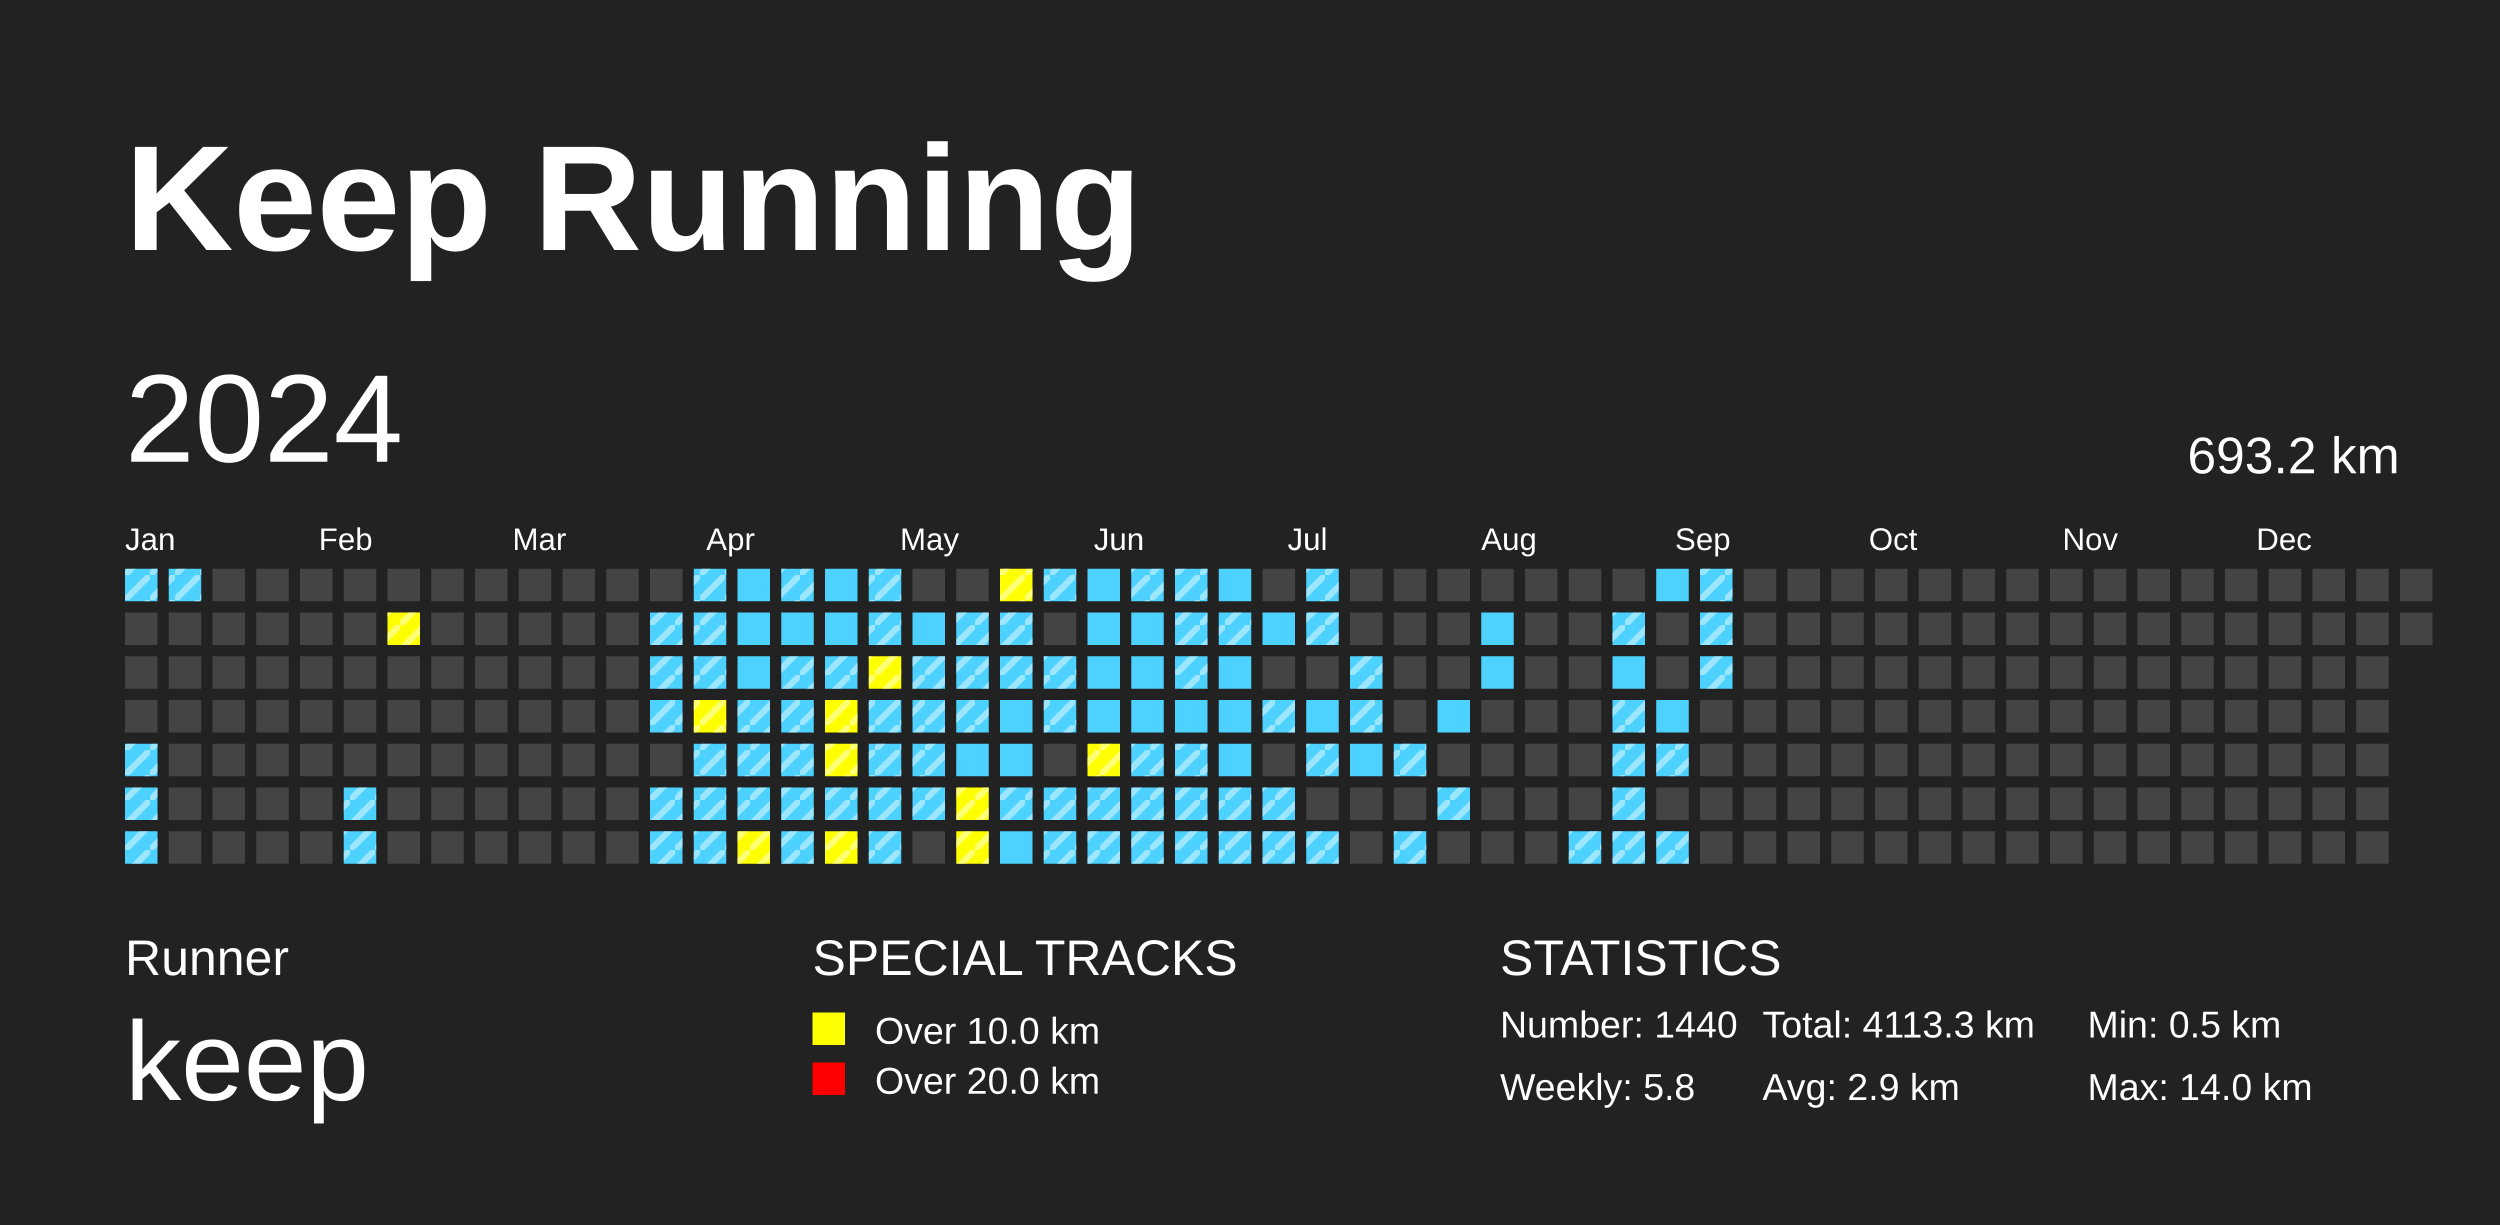
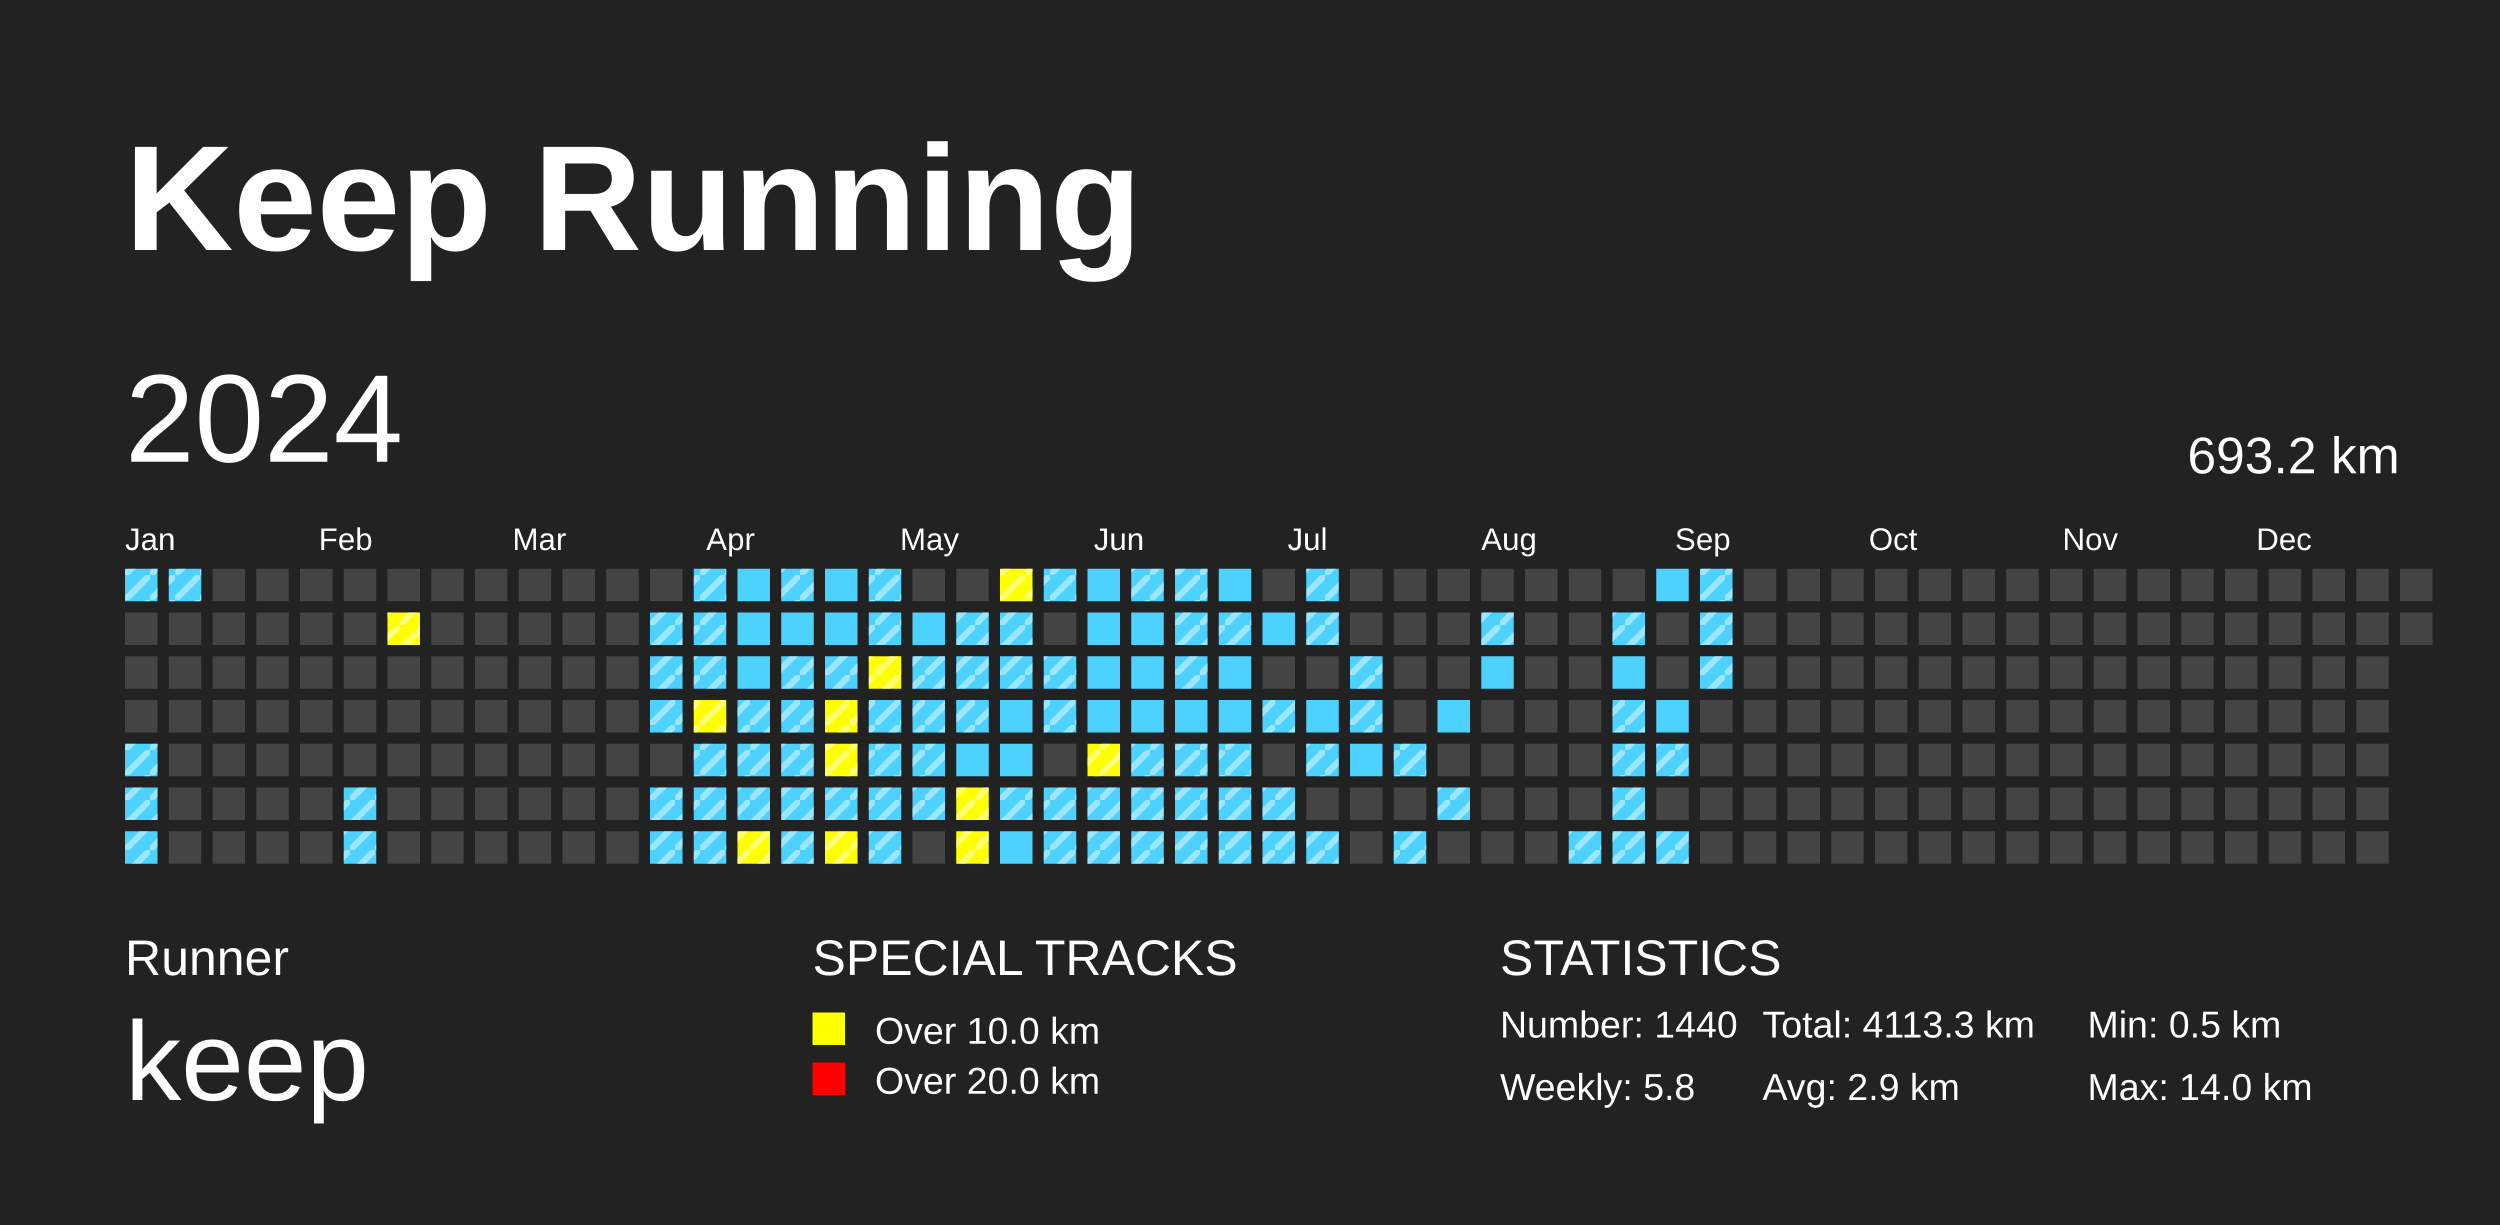
<svg xmlns="http://www.w3.org/2000/svg" baseProfile="full" height="98mm" version="1.1" viewBox="0,0,200,98" width="200mm">
  <defs>
    <pattern height="2" id="indoor-stripe" patternUnits="userSpaceOnUse" width="2">
      <line stroke="white" stroke-opacity="0.45" stroke-width="0.5" x1="0" x2="2" y1="2" y2="0" />
    </pattern>
  </defs>
  <rect fill="#222222" height="98" width="200" x="0" y="0" />
  <text fill="#FFFFFF" style="font-size:12px; font-family:Arial; font-weight:bold;" x="10" y="20">Keep Running</text>
  <text fill="#FFFFFF" style="font-size:4px; font-family:Arial" x="10" y="78">Runner</text>
  <text fill="#FFFFFF" style="font-size:9px; font-family:Arial" x="10" y="88">keep</text>
  <text fill="#FFFFFF" style="font-size:4px; font-family:Arial" x="65" y="78">SPECIAL TRACKS</text>
  <rect fill="yellow" height="2.6" width="2.6" x="65" y="81" />
  <text fill="#FFFFFF" style="font-size:3px; font-family:Arial" x="70" y="83.5">Over 10.0 km</text>
  <rect fill="red" height="2.6" width="2.6" x="65" y="85" />
  <text fill="#FFFFFF" style="font-size:3px; font-family:Arial" x="70" y="87.5">Over 20.0 km</text>
  <text fill="#FFFFFF" style="font-size:4px; font-family:Arial" x="120" y="78">STATISTICS</text>
  <text fill="#FFFFFF" style="font-size:3px; font-family:Arial" x="120" y="83">Number: 1440</text>
  <text fill="#FFFFFF" style="font-size:3px; font-family:Arial" x="120" y="88">Weekly: 5.8</text>
  <text fill="#FFFFFF" style="font-size:3px; font-family:Arial" x="141" y="83">Total: 4113.3 km</text>
  <text fill="#FFFFFF" style="font-size:3px; font-family:Arial" x="141" y="88">Avg: 2.9 km</text>
  <text fill="#FFFFFF" style="font-size:3px; font-family:Arial" x="167" y="83">Min: 0.5 km</text>
  <text fill="#FFFFFF" style="font-size:3px; font-family:Arial" x="167" y="88">Max: 14.0 km</text>
  <text dominant-baseline="hanging" fill="#FFFFFF" style="font-size:10.0px; font-family:Arial;" x="10" y="30">2024</text>
  <text dominant-baseline="hanging" fill="#FFFFFF" style="font-size:4.125px; font-family:Arial;" x="175" y="35">693.2 km</text>
  <text fill="#FFFFFF" style="font-size:2.5px; font-family:Arial" x="10.0" y="44">Jan</text>
  <text fill="#FFFFFF" style="font-size:2.5px; font-family:Arial" x="25.5" y="44">Feb</text>
  <text fill="#FFFFFF" style="font-size:2.5px; font-family:Arial" x="41.0" y="44">Mar</text>
  <text fill="#FFFFFF" style="font-size:2.5px; font-family:Arial" x="56.5" y="44">Apr</text>
  <text fill="#FFFFFF" style="font-size:2.5px; font-family:Arial" x="72.0" y="44">May</text>
  <text fill="#FFFFFF" style="font-size:2.5px; font-family:Arial" x="87.5" y="44">Jun</text>
  <text fill="#FFFFFF" style="font-size:2.5px; font-family:Arial" x="103.0" y="44">Jul</text>
  <text fill="#FFFFFF" style="font-size:2.5px; font-family:Arial" x="118.5" y="44">Aug</text>
  <text fill="#FFFFFF" style="font-size:2.5px; font-family:Arial" x="134.0" y="44">Sep</text>
  <text fill="#FFFFFF" style="font-size:2.5px; font-family:Arial" x="149.5" y="44">Oct</text>
  <text fill="#FFFFFF" style="font-size:2.5px; font-family:Arial" x="165.0" y="44">Nov</text>
  <text fill="#FFFFFF" style="font-size:2.5px; font-family:Arial" x="180.5" y="44">Dec</text>
  <rect fill="#4DD2FF" height="2.6" width="2.6" x="10.0" y="45.5" />
  <rect fill="url(#indoor-stripe)" height="2.6" style="pointer-events: none;" width="2.6" x="10.0" y="45.5" />
  <rect fill="#444444" height="2.6" width="2.6" x="10.0" y="49.0" />
  <rect fill="#444444" height="2.6" width="2.6" x="10.0" y="52.5" />
  <rect fill="#444444" height="2.6" width="2.6" x="10.0" y="56.0" />
  <rect fill="#4DD2FF" height="2.6" width="2.6" x="10.0" y="59.5" />
  <rect fill="url(#indoor-stripe)" height="2.6" style="pointer-events: none;" width="2.6" x="10.0" y="59.5" />
  <rect fill="#4DD2FF" height="2.6" width="2.6" x="10.0" y="63.0" />
  <rect fill="url(#indoor-stripe)" height="2.6" style="pointer-events: none;" width="2.6" x="10.0" y="63.0" />
  <rect fill="#4DD2FF" height="2.6" width="2.6" x="10.0" y="66.5" />
  <rect fill="url(#indoor-stripe)" height="2.6" style="pointer-events: none;" width="2.6" x="10.0" y="66.5" />
  <rect fill="#4DD2FF" height="2.6" width="2.6" x="13.5" y="45.5" />
  <rect fill="url(#indoor-stripe)" height="2.6" style="pointer-events: none;" width="2.6" x="13.5" y="45.5" />
  <rect fill="#444444" height="2.6" width="2.6" x="13.5" y="49.0" />
  <rect fill="#444444" height="2.6" width="2.6" x="13.5" y="52.5" />
  <rect fill="#444444" height="2.6" width="2.6" x="13.5" y="56.0" />
  <rect fill="#444444" height="2.6" width="2.6" x="13.5" y="59.5" />
  <rect fill="#444444" height="2.6" width="2.6" x="13.5" y="63.0" />
  <rect fill="#444444" height="2.6" width="2.6" x="13.5" y="66.5" />
  <rect fill="#444444" height="2.6" width="2.6" x="17.0" y="45.5" />
  <rect fill="#444444" height="2.6" width="2.6" x="17.0" y="49.0" />
  <rect fill="#444444" height="2.6" width="2.6" x="17.0" y="52.5" />
  <rect fill="#444444" height="2.6" width="2.6" x="17.0" y="56.0" />
  <rect fill="#444444" height="2.6" width="2.6" x="17.0" y="59.5" />
  <rect fill="#444444" height="2.6" width="2.6" x="17.0" y="63.0" />
  <rect fill="#444444" height="2.6" width="2.6" x="17.0" y="66.5" />
  <rect fill="#444444" height="2.6" width="2.6" x="20.5" y="45.5" />
  <rect fill="#444444" height="2.6" width="2.6" x="20.5" y="49.0" />
  <rect fill="#444444" height="2.6" width="2.6" x="20.5" y="52.5" />
  <rect fill="#444444" height="2.6" width="2.6" x="20.5" y="56.0" />
  <rect fill="#444444" height="2.6" width="2.6" x="20.5" y="59.5" />
  <rect fill="#444444" height="2.6" width="2.6" x="20.5" y="63.0" />
  <rect fill="#444444" height="2.6" width="2.6" x="20.5" y="66.5" />
  <rect fill="#444444" height="2.6" width="2.6" x="24.0" y="45.5" />
  <rect fill="#444444" height="2.6" width="2.6" x="24.0" y="49.0" />
  <rect fill="#444444" height="2.6" width="2.6" x="24.0" y="52.5" />
  <rect fill="#444444" height="2.6" width="2.6" x="24.0" y="56.0" />
  <rect fill="#444444" height="2.6" width="2.6" x="24.0" y="59.5" />
  <rect fill="#444444" height="2.6" width="2.6" x="24.0" y="63.0" />
  <rect fill="#444444" height="2.6" width="2.6" x="24.0" y="66.5" />
  <rect fill="#444444" height="2.6" width="2.6" x="27.5" y="45.5" />
  <rect fill="#444444" height="2.6" width="2.6" x="27.5" y="49.0" />
  <rect fill="#444444" height="2.6" width="2.6" x="27.5" y="52.5" />
  <rect fill="#444444" height="2.6" width="2.6" x="27.5" y="56.0" />
  <rect fill="#444444" height="2.6" width="2.6" x="27.5" y="59.5" />
  <rect fill="#4DD2FF" height="2.6" width="2.6" x="27.5" y="63.0" />
  <rect fill="url(#indoor-stripe)" height="2.6" style="pointer-events: none;" width="2.6" x="27.5" y="63.0" />
  <rect fill="#4DD2FF" height="2.6" width="2.6" x="27.5" y="66.5" />
  <rect fill="url(#indoor-stripe)" height="2.6" style="pointer-events: none;" width="2.6" x="27.5" y="66.5" />
  <rect fill="#444444" height="2.6" width="2.6" x="31.0" y="45.5" />
  <rect fill="yellow" height="2.6" width="2.6" x="31.0" y="49.0" />
  <rect fill="url(#indoor-stripe)" height="2.6" style="pointer-events: none;" width="2.6" x="31.0" y="49.0" />
  <rect fill="#444444" height="2.6" width="2.6" x="31.0" y="52.5" />
  <rect fill="#444444" height="2.6" width="2.6" x="31.0" y="56.0" />
  <rect fill="#444444" height="2.6" width="2.6" x="31.0" y="59.5" />
  <rect fill="#444444" height="2.6" width="2.6" x="31.0" y="63.0" />
  <rect fill="#444444" height="2.6" width="2.6" x="31.0" y="66.5" />
  <rect fill="#444444" height="2.6" width="2.6" x="34.5" y="45.5" />
  <rect fill="#444444" height="2.6" width="2.6" x="34.5" y="49.0" />
  <rect fill="#444444" height="2.6" width="2.6" x="34.5" y="52.5" />
  <rect fill="#444444" height="2.6" width="2.6" x="34.5" y="56.0" />
  <rect fill="#444444" height="2.6" width="2.6" x="34.5" y="59.5" />
  <rect fill="#444444" height="2.6" width="2.6" x="34.5" y="63.0" />
  <rect fill="#444444" height="2.6" width="2.6" x="34.5" y="66.5" />
  <rect fill="#444444" height="2.6" width="2.6" x="38.0" y="45.5" />
  <rect fill="#444444" height="2.6" width="2.6" x="38.0" y="49.0" />
  <rect fill="#444444" height="2.6" width="2.6" x="38.0" y="52.5" />
  <rect fill="#444444" height="2.6" width="2.6" x="38.0" y="56.0" />
  <rect fill="#444444" height="2.6" width="2.6" x="38.0" y="59.5" />
  <rect fill="#444444" height="2.6" width="2.6" x="38.0" y="63.0" />
  <rect fill="#444444" height="2.6" width="2.6" x="38.0" y="66.5" />
  <rect fill="#444444" height="2.6" width="2.6" x="41.5" y="45.5" />
  <rect fill="#444444" height="2.6" width="2.6" x="41.5" y="49.0" />
  <rect fill="#444444" height="2.6" width="2.6" x="41.5" y="52.5" />
  <rect fill="#444444" height="2.6" width="2.6" x="41.5" y="56.0" />
  <rect fill="#444444" height="2.6" width="2.6" x="41.5" y="59.5" />
  <rect fill="#444444" height="2.6" width="2.6" x="41.5" y="63.0" />
  <rect fill="#444444" height="2.6" width="2.6" x="41.5" y="66.5" />
  <rect fill="#444444" height="2.6" width="2.6" x="45.0" y="45.5" />
  <rect fill="#444444" height="2.6" width="2.6" x="45.0" y="49.0" />
  <rect fill="#444444" height="2.6" width="2.6" x="45.0" y="52.5" />
  <rect fill="#444444" height="2.6" width="2.6" x="45.0" y="56.0" />
  <rect fill="#444444" height="2.6" width="2.6" x="45.0" y="59.5" />
  <rect fill="#444444" height="2.6" width="2.6" x="45.0" y="63.0" />
  <rect fill="#444444" height="2.6" width="2.6" x="45.0" y="66.5" />
  <rect fill="#444444" height="2.6" width="2.6" x="48.5" y="45.5" />
  <rect fill="#444444" height="2.6" width="2.6" x="48.5" y="49.0" />
  <rect fill="#444444" height="2.6" width="2.6" x="48.5" y="52.5" />
  <rect fill="#444444" height="2.6" width="2.6" x="48.5" y="56.0" />
  <rect fill="#444444" height="2.6" width="2.6" x="48.5" y="59.5" />
  <rect fill="#444444" height="2.6" width="2.6" x="48.5" y="63.0" />
  <rect fill="#444444" height="2.6" width="2.6" x="48.5" y="66.5" />
  <rect fill="#444444" height="2.6" width="2.6" x="52.0" y="45.5" />
  <rect fill="#4DD2FF" height="2.6" width="2.6" x="52.0" y="49.0" />
  <rect fill="url(#indoor-stripe)" height="2.6" style="pointer-events: none;" width="2.6" x="52.0" y="49.0" />
  <rect fill="#4DD2FF" height="2.6" width="2.6" x="52.0" y="52.5" />
  <rect fill="url(#indoor-stripe)" height="2.6" style="pointer-events: none;" width="2.6" x="52.0" y="52.5" />
  <rect fill="#4DD2FF" height="2.6" width="2.6" x="52.0" y="56.0" />
  <rect fill="url(#indoor-stripe)" height="2.6" style="pointer-events: none;" width="2.6" x="52.0" y="56.0" />
  <rect fill="#444444" height="2.6" width="2.6" x="52.0" y="59.5" />
  <rect fill="#4DD2FF" height="2.6" width="2.6" x="52.0" y="63.0" />
  <rect fill="url(#indoor-stripe)" height="2.6" style="pointer-events: none;" width="2.6" x="52.0" y="63.0" />
  <rect fill="#4DD2FF" height="2.6" width="2.6" x="52.0" y="66.5" />
  <rect fill="url(#indoor-stripe)" height="2.6" style="pointer-events: none;" width="2.6" x="52.0" y="66.5" />
  <rect fill="#4DD2FF" height="2.6" width="2.6" x="55.5" y="45.5" />
  <rect fill="url(#indoor-stripe)" height="2.6" style="pointer-events: none;" width="2.6" x="55.5" y="45.5" />
  <rect fill="#4DD2FF" height="2.6" width="2.6" x="55.5" y="49.0" />
  <rect fill="url(#indoor-stripe)" height="2.6" style="pointer-events: none;" width="2.6" x="55.5" y="49.0" />
  <rect fill="#4DD2FF" height="2.6" width="2.6" x="55.5" y="52.5" />
  <rect fill="url(#indoor-stripe)" height="2.6" style="pointer-events: none;" width="2.6" x="55.5" y="52.5" />
  <rect fill="yellow" height="2.6" width="2.6" x="55.5" y="56.0" />
  <rect fill="url(#indoor-stripe)" height="2.6" style="pointer-events: none;" width="2.6" x="55.5" y="56.0" />
  <rect fill="#4DD2FF" height="2.6" width="2.6" x="55.5" y="59.5" />
  <rect fill="url(#indoor-stripe)" height="2.6" style="pointer-events: none;" width="2.6" x="55.5" y="59.5" />
  <rect fill="#4DD2FF" height="2.6" width="2.6" x="55.5" y="63.0" />
  <rect fill="url(#indoor-stripe)" height="2.6" style="pointer-events: none;" width="2.6" x="55.5" y="63.0" />
  <rect fill="#4DD2FF" height="2.6" width="2.6" x="55.5" y="66.5" />
  <rect fill="url(#indoor-stripe)" height="2.6" style="pointer-events: none;" width="2.6" x="55.5" y="66.5" />
  <rect fill="#4DD2FF" height="2.6" width="2.6" x="59.0" y="45.5" />
  <rect fill="#4DD2FF" height="2.6" width="2.6" x="59.0" y="49.0" />
  <rect fill="#4DD2FF" height="2.6" width="2.6" x="59.0" y="52.5" />
  <rect fill="#4DD2FF" height="2.6" width="2.6" x="59.0" y="56.0" />
  <rect fill="url(#indoor-stripe)" height="2.6" style="pointer-events: none;" width="2.6" x="59.0" y="56.0" />
  <rect fill="#4DD2FF" height="2.6" width="2.6" x="59.0" y="59.5" />
  <rect fill="url(#indoor-stripe)" height="2.6" style="pointer-events: none;" width="2.6" x="59.0" y="59.5" />
  <rect fill="#4DD2FF" height="2.6" width="2.6" x="59.0" y="63.0" />
  <rect fill="url(#indoor-stripe)" height="2.6" style="pointer-events: none;" width="2.6" x="59.0" y="63.0" />
  <rect fill="yellow" height="2.6" width="2.6" x="59.0" y="66.5" />
  <rect fill="url(#indoor-stripe)" height="2.6" style="pointer-events: none;" width="2.6" x="59.0" y="66.5" />
  <rect fill="#4DD2FF" height="2.6" width="2.6" x="62.5" y="45.5" />
  <rect fill="url(#indoor-stripe)" height="2.6" style="pointer-events: none;" width="2.6" x="62.5" y="45.5" />
  <rect fill="#4DD2FF" height="2.6" width="2.6" x="62.5" y="49.0" />
  <rect fill="#4DD2FF" height="2.6" width="2.6" x="62.5" y="52.5" />
  <rect fill="url(#indoor-stripe)" height="2.6" style="pointer-events: none;" width="2.6" x="62.5" y="52.5" />
  <rect fill="#4DD2FF" height="2.6" width="2.6" x="62.5" y="56.0" />
  <rect fill="url(#indoor-stripe)" height="2.6" style="pointer-events: none;" width="2.6" x="62.5" y="56.0" />
  <rect fill="#4DD2FF" height="2.6" width="2.6" x="62.5" y="59.5" />
  <rect fill="url(#indoor-stripe)" height="2.6" style="pointer-events: none;" width="2.6" x="62.5" y="59.5" />
  <rect fill="#4DD2FF" height="2.6" width="2.6" x="62.5" y="63.0" />
  <rect fill="url(#indoor-stripe)" height="2.6" style="pointer-events: none;" width="2.6" x="62.5" y="63.0" />
  <rect fill="#4DD2FF" height="2.6" width="2.6" x="62.5" y="66.5" />
  <rect fill="url(#indoor-stripe)" height="2.6" style="pointer-events: none;" width="2.6" x="62.5" y="66.5" />
  <rect fill="#4DD2FF" height="2.6" width="2.6" x="66.0" y="45.5" />
  <rect fill="#4DD2FF" height="2.6" width="2.6" x="66.0" y="49.0" />
  <rect fill="#4DD2FF" height="2.6" width="2.6" x="66.0" y="52.5" />
  <rect fill="url(#indoor-stripe)" height="2.6" style="pointer-events: none;" width="2.6" x="66.0" y="52.5" />
  <rect fill="yellow" height="2.6" width="2.6" x="66.0" y="56.0" />
  <rect fill="url(#indoor-stripe)" height="2.6" style="pointer-events: none;" width="2.6" x="66.0" y="56.0" />
  <rect fill="yellow" height="2.6" width="2.6" x="66.0" y="59.5" />
  <rect fill="url(#indoor-stripe)" height="2.6" style="pointer-events: none;" width="2.6" x="66.0" y="59.5" />
  <rect fill="#4DD2FF" height="2.6" width="2.6" x="66.0" y="63.0" />
  <rect fill="url(#indoor-stripe)" height="2.6" style="pointer-events: none;" width="2.6" x="66.0" y="63.0" />
  <rect fill="yellow" height="2.6" width="2.6" x="66.0" y="66.5" />
  <rect fill="url(#indoor-stripe)" height="2.6" style="pointer-events: none;" width="2.6" x="66.0" y="66.5" />
  <rect fill="#4DD2FF" height="2.6" width="2.6" x="69.5" y="45.5" />
  <rect fill="url(#indoor-stripe)" height="2.6" style="pointer-events: none;" width="2.6" x="69.5" y="45.5" />
  <rect fill="#4DD2FF" height="2.6" width="2.6" x="69.5" y="49.0" />
  <rect fill="url(#indoor-stripe)" height="2.6" style="pointer-events: none;" width="2.6" x="69.5" y="49.0" />
  <rect fill="yellow" height="2.6" width="2.6" x="69.5" y="52.5" />
  <rect fill="url(#indoor-stripe)" height="2.6" style="pointer-events: none;" width="2.6" x="69.5" y="52.5" />
  <rect fill="#4DD2FF" height="2.6" width="2.6" x="69.5" y="56.0" />
  <rect fill="url(#indoor-stripe)" height="2.6" style="pointer-events: none;" width="2.6" x="69.5" y="56.0" />
  <rect fill="#4DD2FF" height="2.6" width="2.6" x="69.5" y="59.5" />
  <rect fill="url(#indoor-stripe)" height="2.6" style="pointer-events: none;" width="2.6" x="69.5" y="59.5" />
  <rect fill="#4DD2FF" height="2.6" width="2.6" x="69.5" y="63.0" />
  <rect fill="url(#indoor-stripe)" height="2.6" style="pointer-events: none;" width="2.6" x="69.5" y="63.0" />
  <rect fill="#4DD2FF" height="2.6" width="2.6" x="69.5" y="66.5" />
  <rect fill="url(#indoor-stripe)" height="2.6" style="pointer-events: none;" width="2.6" x="69.5" y="66.5" />
  <rect fill="#444444" height="2.6" width="2.6" x="73.0" y="45.5" />
  <rect fill="#4DD2FF" height="2.6" width="2.6" x="73.0" y="49.0" />
  <rect fill="#4DD2FF" height="2.6" width="2.6" x="73.0" y="52.5" />
  <rect fill="url(#indoor-stripe)" height="2.6" style="pointer-events: none;" width="2.6" x="73.0" y="52.5" />
  <rect fill="#4DD2FF" height="2.6" width="2.6" x="73.0" y="56.0" />
  <rect fill="url(#indoor-stripe)" height="2.6" style="pointer-events: none;" width="2.6" x="73.0" y="56.0" />
  <rect fill="#4DD2FF" height="2.6" width="2.6" x="73.0" y="59.5" />
  <rect fill="url(#indoor-stripe)" height="2.6" style="pointer-events: none;" width="2.6" x="73.0" y="59.5" />
  <rect fill="#4DD2FF" height="2.6" width="2.6" x="73.0" y="63.0" />
  <rect fill="url(#indoor-stripe)" height="2.6" style="pointer-events: none;" width="2.6" x="73.0" y="63.0" />
  <rect fill="#444444" height="2.6" width="2.6" x="73.0" y="66.5" />
  <rect fill="#444444" height="2.6" width="2.6" x="76.5" y="45.5" />
  <rect fill="#4DD2FF" height="2.6" width="2.6" x="76.5" y="49.0" />
  <rect fill="url(#indoor-stripe)" height="2.6" style="pointer-events: none;" width="2.6" x="76.5" y="49.0" />
  <rect fill="#4DD2FF" height="2.6" width="2.6" x="76.5" y="52.5" />
  <rect fill="url(#indoor-stripe)" height="2.6" style="pointer-events: none;" width="2.6" x="76.5" y="52.5" />
  <rect fill="#4DD2FF" height="2.6" width="2.6" x="76.5" y="56.0" />
  <rect fill="url(#indoor-stripe)" height="2.6" style="pointer-events: none;" width="2.6" x="76.5" y="56.0" />
  <rect fill="#4DD2FF" height="2.6" width="2.6" x="76.5" y="59.5" />
  <rect fill="yellow" height="2.6" width="2.6" x="76.5" y="63.0" />
  <rect fill="url(#indoor-stripe)" height="2.6" style="pointer-events: none;" width="2.6" x="76.5" y="63.0" />
  <rect fill="yellow" height="2.6" width="2.6" x="76.5" y="66.5" />
  <rect fill="url(#indoor-stripe)" height="2.6" style="pointer-events: none;" width="2.6" x="76.5" y="66.5" />
  <rect fill="yellow" height="2.6" width="2.6" x="80.0" y="45.5" />
  <rect fill="url(#indoor-stripe)" height="2.6" style="pointer-events: none;" width="2.6" x="80.0" y="45.5" />
  <rect fill="#4DD2FF" height="2.6" width="2.6" x="80.0" y="49.0" />
  <rect fill="url(#indoor-stripe)" height="2.6" style="pointer-events: none;" width="2.6" x="80.0" y="49.0" />
  <rect fill="#4DD2FF" height="2.6" width="2.6" x="80.0" y="52.5" />
  <rect fill="url(#indoor-stripe)" height="2.6" style="pointer-events: none;" width="2.6" x="80.0" y="52.5" />
  <rect fill="#4DD2FF" height="2.6" width="2.6" x="80.0" y="56.0" />
  <rect fill="#4DD2FF" height="2.6" width="2.6" x="80.0" y="59.5" />
  <rect fill="#4DD2FF" height="2.6" width="2.6" x="80.0" y="63.0" />
  <rect fill="url(#indoor-stripe)" height="2.6" style="pointer-events: none;" width="2.6" x="80.0" y="63.0" />
  <rect fill="#4DD2FF" height="2.6" width="2.6" x="80.0" y="66.5" />
  <rect fill="#4DD2FF" height="2.6" width="2.6" x="83.5" y="45.5" />
  <rect fill="url(#indoor-stripe)" height="2.6" style="pointer-events: none;" width="2.6" x="83.5" y="45.5" />
  <rect fill="#444444" height="2.6" width="2.6" x="83.5" y="49.0" />
  <rect fill="#4DD2FF" height="2.6" width="2.6" x="83.5" y="52.5" />
  <rect fill="url(#indoor-stripe)" height="2.6" style="pointer-events: none;" width="2.6" x="83.5" y="52.5" />
  <rect fill="#4DD2FF" height="2.6" width="2.6" x="83.5" y="56.0" />
  <rect fill="url(#indoor-stripe)" height="2.6" style="pointer-events: none;" width="2.6" x="83.5" y="56.0" />
  <rect fill="#444444" height="2.6" width="2.6" x="83.5" y="59.5" />
  <rect fill="#4DD2FF" height="2.6" width="2.6" x="83.5" y="63.0" />
  <rect fill="url(#indoor-stripe)" height="2.6" style="pointer-events: none;" width="2.6" x="83.5" y="63.0" />
  <rect fill="#4DD2FF" height="2.6" width="2.6" x="83.5" y="66.5" />
  <rect fill="url(#indoor-stripe)" height="2.6" style="pointer-events: none;" width="2.6" x="83.5" y="66.5" />
  <rect fill="#4DD2FF" height="2.6" width="2.6" x="87.0" y="45.5" />
  <rect fill="#4DD2FF" height="2.6" width="2.6" x="87.0" y="49.0" />
  <rect fill="#4DD2FF" height="2.6" width="2.6" x="87.0" y="52.5" />
  <rect fill="#4DD2FF" height="2.6" width="2.6" x="87.0" y="56.0" />
  <rect fill="yellow" height="2.6" width="2.6" x="87.0" y="59.5" />
  <rect fill="url(#indoor-stripe)" height="2.6" style="pointer-events: none;" width="2.6" x="87.0" y="59.5" />
  <rect fill="#4DD2FF" height="2.6" width="2.6" x="87.0" y="63.0" />
  <rect fill="url(#indoor-stripe)" height="2.6" style="pointer-events: none;" width="2.6" x="87.0" y="63.0" />
  <rect fill="#4DD2FF" height="2.6" width="2.6" x="87.0" y="66.5" />
  <rect fill="url(#indoor-stripe)" height="2.6" style="pointer-events: none;" width="2.6" x="87.0" y="66.5" />
  <rect fill="#4DD2FF" height="2.6" width="2.6" x="90.5" y="45.5" />
  <rect fill="url(#indoor-stripe)" height="2.6" style="pointer-events: none;" width="2.6" x="90.5" y="45.5" />
  <rect fill="#4DD2FF" height="2.6" width="2.6" x="90.5" y="49.0" />
  <rect fill="#4DD2FF" height="2.6" width="2.6" x="90.5" y="52.5" />
  <rect fill="#4DD2FF" height="2.6" width="2.6" x="90.5" y="56.0" />
  <rect fill="#4DD2FF" height="2.6" width="2.6" x="90.5" y="59.5" />
  <rect fill="url(#indoor-stripe)" height="2.6" style="pointer-events: none;" width="2.6" x="90.5" y="59.5" />
  <rect fill="#4DD2FF" height="2.6" width="2.6" x="90.5" y="63.0" />
  <rect fill="url(#indoor-stripe)" height="2.6" style="pointer-events: none;" width="2.6" x="90.5" y="63.0" />
  <rect fill="#4DD2FF" height="2.6" width="2.6" x="90.5" y="66.5" />
  <rect fill="url(#indoor-stripe)" height="2.6" style="pointer-events: none;" width="2.6" x="90.5" y="66.5" />
  <rect fill="#4DD2FF" height="2.6" width="2.6" x="94.0" y="45.5" />
  <rect fill="url(#indoor-stripe)" height="2.6" style="pointer-events: none;" width="2.6" x="94.0" y="45.5" />
  <rect fill="#4DD2FF" height="2.6" width="2.6" x="94.0" y="49.0" />
  <rect fill="url(#indoor-stripe)" height="2.6" style="pointer-events: none;" width="2.6" x="94.0" y="49.0" />
  <rect fill="#4DD2FF" height="2.6" width="2.6" x="94.0" y="52.5" />
  <rect fill="url(#indoor-stripe)" height="2.6" style="pointer-events: none;" width="2.6" x="94.0" y="52.5" />
  <rect fill="#4DD2FF" height="2.6" width="2.6" x="94.0" y="56.0" />
  <rect fill="#4DD2FF" height="2.6" width="2.6" x="94.0" y="59.5" />
  <rect fill="url(#indoor-stripe)" height="2.6" style="pointer-events: none;" width="2.6" x="94.0" y="59.5" />
  <rect fill="#4DD2FF" height="2.6" width="2.6" x="94.0" y="63.0" />
  <rect fill="url(#indoor-stripe)" height="2.6" style="pointer-events: none;" width="2.6" x="94.0" y="63.0" />
  <rect fill="#4DD2FF" height="2.6" width="2.6" x="94.0" y="66.5" />
  <rect fill="url(#indoor-stripe)" height="2.6" style="pointer-events: none;" width="2.6" x="94.0" y="66.5" />
  <rect fill="#4DD2FF" height="2.6" width="2.6" x="97.5" y="45.5" />
  <rect fill="#4DD2FF" height="2.6" width="2.6" x="97.5" y="49.0" />
  <rect fill="url(#indoor-stripe)" height="2.6" style="pointer-events: none;" width="2.6" x="97.5" y="49.0" />
  <rect fill="#4DD2FF" height="2.6" width="2.6" x="97.5" y="52.5" />
  <rect fill="#4DD2FF" height="2.6" width="2.6" x="97.5" y="56.0" />
  <rect fill="#4DD2FF" height="2.6" width="2.6" x="97.5" y="59.5" />
+   <rect fill="url(#indoor-stripe)" height="2.6" style="pointer-events: none;" width="2.6" x="97.5" y="59.5" />
  <rect fill="#4DD2FF" height="2.6" width="2.6" x="97.5" y="63.0" />
  <rect fill="url(#indoor-stripe)" height="2.6" style="pointer-events: none;" width="2.6" x="97.5" y="63.0" />
  <rect fill="#4DD2FF" height="2.6" width="2.6" x="97.5" y="66.5" />
  <rect fill="url(#indoor-stripe)" height="2.6" style="pointer-events: none;" width="2.6" x="97.5" y="66.5" />
  <rect fill="#444444" height="2.6" width="2.6" x="101.0" y="45.5" />
  <rect fill="#4DD2FF" height="2.6" width="2.6" x="101.0" y="49.0" />
  <rect fill="#444444" height="2.6" width="2.6" x="101.0" y="52.5" />
  <rect fill="#4DD2FF" height="2.6" width="2.6" x="101.0" y="56.0" />
  <rect fill="url(#indoor-stripe)" height="2.6" style="pointer-events: none;" width="2.6" x="101.0" y="56.0" />
  <rect fill="#444444" height="2.6" width="2.6" x="101.0" y="59.5" />
  <rect fill="#4DD2FF" height="2.6" width="2.6" x="101.0" y="63.0" />
  <rect fill="url(#indoor-stripe)" height="2.6" style="pointer-events: none;" width="2.6" x="101.0" y="63.0" />
  <rect fill="#4DD2FF" height="2.6" width="2.6" x="101.0" y="66.5" />
  <rect fill="url(#indoor-stripe)" height="2.6" style="pointer-events: none;" width="2.6" x="101.0" y="66.5" />
  <rect fill="#4DD2FF" height="2.6" width="2.6" x="104.5" y="45.5" />
  <rect fill="url(#indoor-stripe)" height="2.6" style="pointer-events: none;" width="2.6" x="104.5" y="45.5" />
  <rect fill="#4DD2FF" height="2.6" width="2.6" x="104.5" y="49.0" />
  <rect fill="url(#indoor-stripe)" height="2.6" style="pointer-events: none;" width="2.6" x="104.5" y="49.0" />
  <rect fill="#444444" height="2.6" width="2.6" x="104.5" y="52.5" />
  <rect fill="#4DD2FF" height="2.6" width="2.6" x="104.5" y="56.0" />
  <rect fill="#4DD2FF" height="2.6" width="2.6" x="104.5" y="59.5" />
  <rect fill="url(#indoor-stripe)" height="2.6" style="pointer-events: none;" width="2.6" x="104.5" y="59.5" />
  <rect fill="#444444" height="2.6" width="2.6" x="104.5" y="63.0" />
  <rect fill="#4DD2FF" height="2.6" width="2.6" x="104.5" y="66.5" />
  <rect fill="url(#indoor-stripe)" height="2.6" style="pointer-events: none;" width="2.6" x="104.5" y="66.5" />
  <rect fill="#444444" height="2.6" width="2.6" x="108.0" y="45.5" />
  <rect fill="#444444" height="2.6" width="2.6" x="108.0" y="49.0" />
  <rect fill="#4DD2FF" height="2.6" width="2.6" x="108.0" y="52.5" />
  <rect fill="url(#indoor-stripe)" height="2.6" style="pointer-events: none;" width="2.6" x="108.0" y="52.5" />
  <rect fill="#4DD2FF" height="2.6" width="2.6" x="108.0" y="56.0" />
  <rect fill="url(#indoor-stripe)" height="2.6" style="pointer-events: none;" width="2.6" x="108.0" y="56.0" />
  <rect fill="#4DD2FF" height="2.6" width="2.6" x="108.0" y="59.5" />
  <rect fill="#444444" height="2.6" width="2.6" x="108.0" y="63.0" />
  <rect fill="#444444" height="2.6" width="2.6" x="108.0" y="66.5" />
  <rect fill="#444444" height="2.6" width="2.6" x="111.5" y="45.5" />
  <rect fill="#444444" height="2.6" width="2.6" x="111.5" y="49.0" />
  <rect fill="#444444" height="2.6" width="2.6" x="111.5" y="52.5" />
  <rect fill="#444444" height="2.6" width="2.6" x="111.5" y="56.0" />
  <rect fill="#4DD2FF" height="2.6" width="2.6" x="111.5" y="59.5" />
  <rect fill="url(#indoor-stripe)" height="2.6" style="pointer-events: none;" width="2.6" x="111.5" y="59.5" />
  <rect fill="#444444" height="2.6" width="2.6" x="111.5" y="63.0" />
  <rect fill="#4DD2FF" height="2.6" width="2.6" x="111.5" y="66.5" />
  <rect fill="url(#indoor-stripe)" height="2.6" style="pointer-events: none;" width="2.6" x="111.5" y="66.5" />
  <rect fill="#444444" height="2.6" width="2.6" x="115.0" y="45.5" />
  <rect fill="#444444" height="2.6" width="2.6" x="115.0" y="49.0" />
  <rect fill="#444444" height="2.6" width="2.6" x="115.0" y="52.5" />
  <rect fill="#4DD2FF" height="2.6" width="2.6" x="115.0" y="56.0" />
  <rect fill="#444444" height="2.6" width="2.6" x="115.0" y="59.5" />
  <rect fill="#4DD2FF" height="2.6" width="2.6" x="115.0" y="63.0" />
  <rect fill="url(#indoor-stripe)" height="2.6" style="pointer-events: none;" width="2.6" x="115.0" y="63.0" />
  <rect fill="#444444" height="2.6" width="2.6" x="115.0" y="66.5" />
  <rect fill="#444444" height="2.6" width="2.6" x="118.5" y="45.5" />
  <rect fill="#4DD2FF" height="2.6" width="2.6" x="118.5" y="49.0" />
+   <rect fill="url(#indoor-stripe)" height="2.6" style="pointer-events: none;" width="2.6" x="118.5" y="49.0" />
  <rect fill="#4DD2FF" height="2.6" width="2.6" x="118.5" y="52.5" />
  <rect fill="#444444" height="2.6" width="2.6" x="118.5" y="56.0" />
  <rect fill="#444444" height="2.6" width="2.6" x="118.5" y="59.5" />
  <rect fill="#444444" height="2.6" width="2.6" x="118.5" y="63.0" />
  <rect fill="#444444" height="2.6" width="2.6" x="118.5" y="66.5" />
  <rect fill="#444444" height="2.6" width="2.6" x="122.0" y="45.5" />
  <rect fill="#444444" height="2.6" width="2.6" x="122.0" y="49.0" />
  <rect fill="#444444" height="2.6" width="2.6" x="122.0" y="52.5" />
  <rect fill="#444444" height="2.6" width="2.6" x="122.0" y="56.0" />
  <rect fill="#444444" height="2.6" width="2.6" x="122.0" y="59.5" />
  <rect fill="#444444" height="2.6" width="2.6" x="122.0" y="63.0" />
  <rect fill="#444444" height="2.6" width="2.6" x="122.0" y="66.5" />
  <rect fill="#444444" height="2.6" width="2.6" x="125.5" y="45.5" />
  <rect fill="#444444" height="2.6" width="2.6" x="125.5" y="49.0" />
  <rect fill="#444444" height="2.6" width="2.6" x="125.5" y="52.5" />
  <rect fill="#444444" height="2.6" width="2.6" x="125.5" y="56.0" />
  <rect fill="#444444" height="2.6" width="2.6" x="125.5" y="59.5" />
  <rect fill="#444444" height="2.6" width="2.6" x="125.5" y="63.0" />
  <rect fill="#4DD2FF" height="2.6" width="2.6" x="125.5" y="66.5" />
  <rect fill="url(#indoor-stripe)" height="2.6" style="pointer-events: none;" width="2.6" x="125.5" y="66.5" />
  <rect fill="#444444" height="2.6" width="2.6" x="129.0" y="45.5" />
  <rect fill="#4DD2FF" height="2.6" width="2.6" x="129.0" y="49.0" />
  <rect fill="url(#indoor-stripe)" height="2.6" style="pointer-events: none;" width="2.6" x="129.0" y="49.0" />
  <rect fill="#4DD2FF" height="2.6" width="2.6" x="129.0" y="52.5" />
  <rect fill="#4DD2FF" height="2.6" width="2.6" x="129.0" y="56.0" />
  <rect fill="url(#indoor-stripe)" height="2.6" style="pointer-events: none;" width="2.6" x="129.0" y="56.0" />
  <rect fill="#4DD2FF" height="2.6" width="2.6" x="129.0" y="59.5" />
  <rect fill="url(#indoor-stripe)" height="2.6" style="pointer-events: none;" width="2.6" x="129.0" y="59.5" />
  <rect fill="#4DD2FF" height="2.6" width="2.6" x="129.0" y="63.0" />
  <rect fill="url(#indoor-stripe)" height="2.6" style="pointer-events: none;" width="2.6" x="129.0" y="63.0" />
  <rect fill="#4DD2FF" height="2.6" width="2.6" x="129.0" y="66.5" />
  <rect fill="url(#indoor-stripe)" height="2.6" style="pointer-events: none;" width="2.6" x="129.0" y="66.5" />
  <rect fill="#4DD2FF" height="2.6" width="2.6" x="132.5" y="45.5" />
  <rect fill="#444444" height="2.6" width="2.6" x="132.5" y="49.0" />
  <rect fill="#444444" height="2.6" width="2.6" x="132.5" y="52.5" />
  <rect fill="#4DD2FF" height="2.6" width="2.6" x="132.5" y="56.0" />
  <rect fill="#4DD2FF" height="2.6" width="2.6" x="132.5" y="59.5" />
  <rect fill="url(#indoor-stripe)" height="2.6" style="pointer-events: none;" width="2.6" x="132.5" y="59.5" />
  <rect fill="#444444" height="2.6" width="2.6" x="132.5" y="63.0" />
  <rect fill="#4DD2FF" height="2.6" width="2.6" x="132.5" y="66.5" />
  <rect fill="url(#indoor-stripe)" height="2.6" style="pointer-events: none;" width="2.6" x="132.5" y="66.5" />
  <rect fill="#4DD2FF" height="2.6" width="2.6" x="136.0" y="45.5" />
  <rect fill="url(#indoor-stripe)" height="2.6" style="pointer-events: none;" width="2.6" x="136.0" y="45.5" />
  <rect fill="#4DD2FF" height="2.6" width="2.6" x="136.0" y="49.0" />
  <rect fill="url(#indoor-stripe)" height="2.6" style="pointer-events: none;" width="2.6" x="136.0" y="49.0" />
  <rect fill="#4DD2FF" height="2.6" width="2.6" x="136.0" y="52.5" />
  <rect fill="url(#indoor-stripe)" height="2.6" style="pointer-events: none;" width="2.6" x="136.0" y="52.5" />
  <rect fill="#444444" height="2.6" width="2.6" x="136.0" y="56.0" />
  <rect fill="#444444" height="2.6" width="2.6" x="136.0" y="59.5" />
  <rect fill="#444444" height="2.6" width="2.6" x="136.0" y="63.0" />
  <rect fill="#444444" height="2.6" width="2.6" x="136.0" y="66.5" />
  <rect fill="#444444" height="2.6" width="2.6" x="139.5" y="45.5" />
  <rect fill="#444444" height="2.6" width="2.6" x="139.5" y="49.0" />
  <rect fill="#444444" height="2.6" width="2.6" x="139.5" y="52.5" />
  <rect fill="#444444" height="2.6" width="2.6" x="139.5" y="56.0" />
  <rect fill="#444444" height="2.6" width="2.6" x="139.5" y="59.5" />
  <rect fill="#444444" height="2.6" width="2.6" x="139.5" y="63.0" />
  <rect fill="#444444" height="2.6" width="2.6" x="139.5" y="66.5" />
  <rect fill="#444444" height="2.6" width="2.6" x="143.0" y="45.5" />
  <rect fill="#444444" height="2.6" width="2.6" x="143.0" y="49.0" />
  <rect fill="#444444" height="2.6" width="2.6" x="143.0" y="52.5" />
  <rect fill="#444444" height="2.6" width="2.6" x="143.0" y="56.0" />
  <rect fill="#444444" height="2.6" width="2.6" x="143.0" y="59.5" />
  <rect fill="#444444" height="2.6" width="2.6" x="143.0" y="63.0" />
  <rect fill="#444444" height="2.6" width="2.6" x="143.0" y="66.5" />
  <rect fill="#444444" height="2.6" width="2.6" x="146.5" y="45.5" />
  <rect fill="#444444" height="2.6" width="2.6" x="146.5" y="49.0" />
  <rect fill="#444444" height="2.6" width="2.6" x="146.5" y="52.5" />
  <rect fill="#444444" height="2.6" width="2.6" x="146.5" y="56.0" />
  <rect fill="#444444" height="2.6" width="2.6" x="146.5" y="59.5" />
  <rect fill="#444444" height="2.6" width="2.6" x="146.5" y="63.0" />
  <rect fill="#444444" height="2.6" width="2.6" x="146.5" y="66.5" />
  <rect fill="#444444" height="2.6" width="2.6" x="150.0" y="45.5" />
  <rect fill="#444444" height="2.6" width="2.6" x="150.0" y="49.0" />
  <rect fill="#444444" height="2.6" width="2.6" x="150.0" y="52.5" />
  <rect fill="#444444" height="2.6" width="2.6" x="150.0" y="56.0" />
  <rect fill="#444444" height="2.6" width="2.6" x="150.0" y="59.5" />
  <rect fill="#444444" height="2.6" width="2.6" x="150.0" y="63.0" />
  <rect fill="#444444" height="2.6" width="2.6" x="150.0" y="66.5" />
  <rect fill="#444444" height="2.6" width="2.6" x="153.5" y="45.5" />
  <rect fill="#444444" height="2.6" width="2.6" x="153.5" y="49.0" />
  <rect fill="#444444" height="2.6" width="2.6" x="153.5" y="52.5" />
  <rect fill="#444444" height="2.6" width="2.6" x="153.5" y="56.0" />
  <rect fill="#444444" height="2.6" width="2.6" x="153.5" y="59.5" />
  <rect fill="#444444" height="2.6" width="2.6" x="153.5" y="63.0" />
  <rect fill="#444444" height="2.6" width="2.6" x="153.5" y="66.5" />
  <rect fill="#444444" height="2.6" width="2.6" x="157.0" y="45.5" />
  <rect fill="#444444" height="2.6" width="2.6" x="157.0" y="49.0" />
  <rect fill="#444444" height="2.6" width="2.6" x="157.0" y="52.5" />
  <rect fill="#444444" height="2.6" width="2.6" x="157.0" y="56.0" />
  <rect fill="#444444" height="2.6" width="2.6" x="157.0" y="59.5" />
  <rect fill="#444444" height="2.6" width="2.6" x="157.0" y="63.0" />
  <rect fill="#444444" height="2.6" width="2.6" x="157.0" y="66.5" />
  <rect fill="#444444" height="2.6" width="2.6" x="160.5" y="45.5" />
  <rect fill="#444444" height="2.6" width="2.6" x="160.5" y="49.0" />
  <rect fill="#444444" height="2.6" width="2.6" x="160.5" y="52.5" />
  <rect fill="#444444" height="2.6" width="2.6" x="160.5" y="56.0" />
  <rect fill="#444444" height="2.6" width="2.6" x="160.5" y="59.5" />
  <rect fill="#444444" height="2.6" width="2.6" x="160.5" y="63.0" />
  <rect fill="#444444" height="2.6" width="2.6" x="160.5" y="66.5" />
  <rect fill="#444444" height="2.6" width="2.6" x="164.0" y="45.5" />
  <rect fill="#444444" height="2.6" width="2.6" x="164.0" y="49.0" />
  <rect fill="#444444" height="2.6" width="2.6" x="164.0" y="52.5" />
  <rect fill="#444444" height="2.6" width="2.6" x="164.0" y="56.0" />
  <rect fill="#444444" height="2.6" width="2.6" x="164.0" y="59.5" />
  <rect fill="#444444" height="2.6" width="2.6" x="164.0" y="63.0" />
  <rect fill="#444444" height="2.6" width="2.6" x="164.0" y="66.5" />
  <rect fill="#444444" height="2.6" width="2.6" x="167.5" y="45.5" />
  <rect fill="#444444" height="2.6" width="2.6" x="167.5" y="49.0" />
  <rect fill="#444444" height="2.6" width="2.6" x="167.5" y="52.5" />
  <rect fill="#444444" height="2.6" width="2.6" x="167.5" y="56.0" />
  <rect fill="#444444" height="2.6" width="2.6" x="167.5" y="59.5" />
  <rect fill="#444444" height="2.6" width="2.6" x="167.5" y="63.0" />
  <rect fill="#444444" height="2.6" width="2.6" x="167.5" y="66.5" />
  <rect fill="#444444" height="2.6" width="2.6" x="171.0" y="45.5" />
  <rect fill="#444444" height="2.6" width="2.6" x="171.0" y="49.0" />
  <rect fill="#444444" height="2.6" width="2.6" x="171.0" y="52.5" />
  <rect fill="#444444" height="2.6" width="2.6" x="171.0" y="56.0" />
  <rect fill="#444444" height="2.6" width="2.6" x="171.0" y="59.5" />
  <rect fill="#444444" height="2.6" width="2.6" x="171.0" y="63.0" />
  <rect fill="#444444" height="2.6" width="2.6" x="171.0" y="66.5" />
  <rect fill="#444444" height="2.6" width="2.6" x="174.5" y="45.5" />
  <rect fill="#444444" height="2.6" width="2.6" x="174.5" y="49.0" />
  <rect fill="#444444" height="2.6" width="2.6" x="174.5" y="52.5" />
  <rect fill="#444444" height="2.6" width="2.6" x="174.5" y="56.0" />
  <rect fill="#444444" height="2.6" width="2.6" x="174.5" y="59.5" />
  <rect fill="#444444" height="2.6" width="2.6" x="174.5" y="63.0" />
  <rect fill="#444444" height="2.6" width="2.6" x="174.5" y="66.5" />
  <rect fill="#444444" height="2.6" width="2.6" x="178.0" y="45.5" />
  <rect fill="#444444" height="2.6" width="2.6" x="178.0" y="49.0" />
  <rect fill="#444444" height="2.6" width="2.6" x="178.0" y="52.5" />
  <rect fill="#444444" height="2.6" width="2.6" x="178.0" y="56.0" />
  <rect fill="#444444" height="2.6" width="2.6" x="178.0" y="59.5" />
  <rect fill="#444444" height="2.6" width="2.6" x="178.0" y="63.0" />
  <rect fill="#444444" height="2.6" width="2.6" x="178.0" y="66.5" />
  <rect fill="#444444" height="2.6" width="2.6" x="181.5" y="45.5" />
  <rect fill="#444444" height="2.6" width="2.6" x="181.5" y="49.0" />
  <rect fill="#444444" height="2.6" width="2.6" x="181.5" y="52.5" />
  <rect fill="#444444" height="2.6" width="2.6" x="181.5" y="56.0" />
  <rect fill="#444444" height="2.6" width="2.6" x="181.5" y="59.5" />
  <rect fill="#444444" height="2.6" width="2.6" x="181.5" y="63.0" />
  <rect fill="#444444" height="2.6" width="2.6" x="181.5" y="66.5" />
  <rect fill="#444444" height="2.6" width="2.6" x="185.0" y="45.5" />
  <rect fill="#444444" height="2.6" width="2.6" x="185.0" y="49.0" />
  <rect fill="#444444" height="2.6" width="2.6" x="185.0" y="52.5" />
  <rect fill="#444444" height="2.6" width="2.6" x="185.0" y="56.0" />
  <rect fill="#444444" height="2.6" width="2.6" x="185.0" y="59.5" />
  <rect fill="#444444" height="2.6" width="2.6" x="185.0" y="63.0" />
  <rect fill="#444444" height="2.6" width="2.6" x="185.0" y="66.5" />
  <rect fill="#444444" height="2.6" width="2.6" x="188.5" y="45.5" />
  <rect fill="#444444" height="2.6" width="2.6" x="188.5" y="49.0" />
  <rect fill="#444444" height="2.6" width="2.6" x="188.5" y="52.5" />
  <rect fill="#444444" height="2.6" width="2.6" x="188.5" y="56.0" />
  <rect fill="#444444" height="2.6" width="2.6" x="188.5" y="59.5" />
  <rect fill="#444444" height="2.6" width="2.6" x="188.5" y="63.0" />
  <rect fill="#444444" height="2.6" width="2.6" x="188.5" y="66.5" />
  <rect fill="#444444" height="2.6" width="2.6" x="192.0" y="45.5" />
  <rect fill="#444444" height="2.6" width="2.6" x="192.0" y="49.0" />
</svg>
